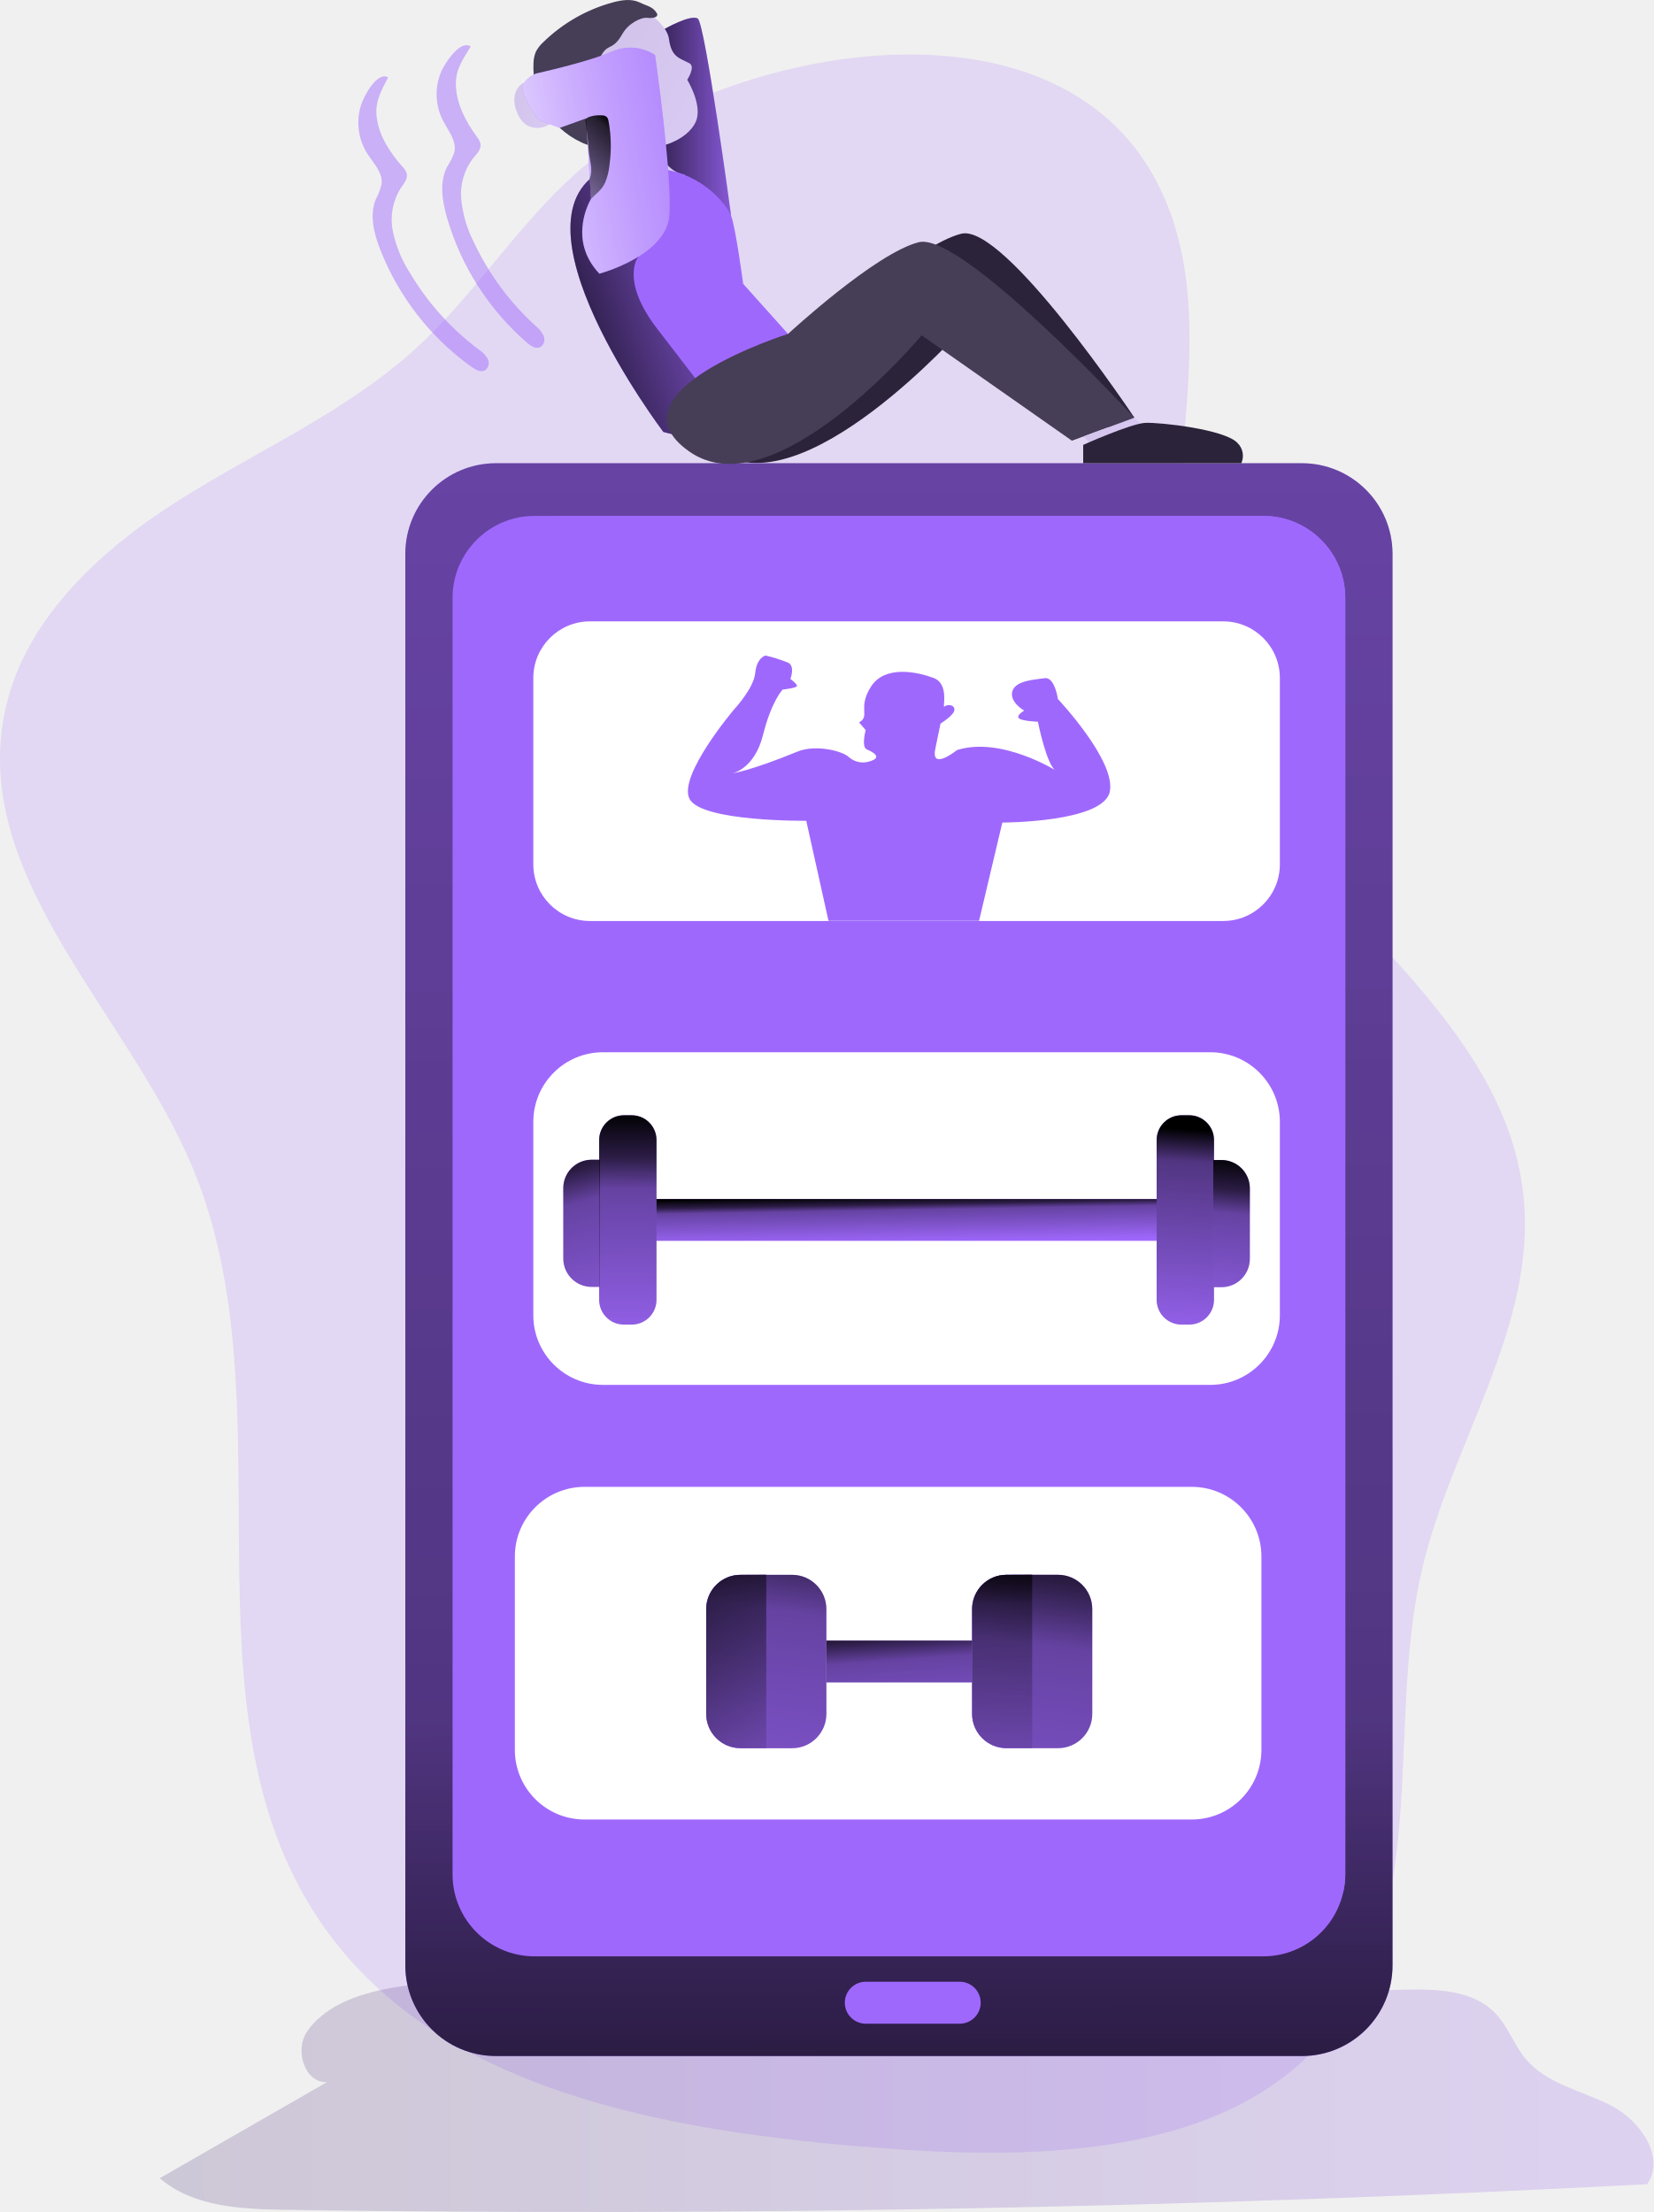
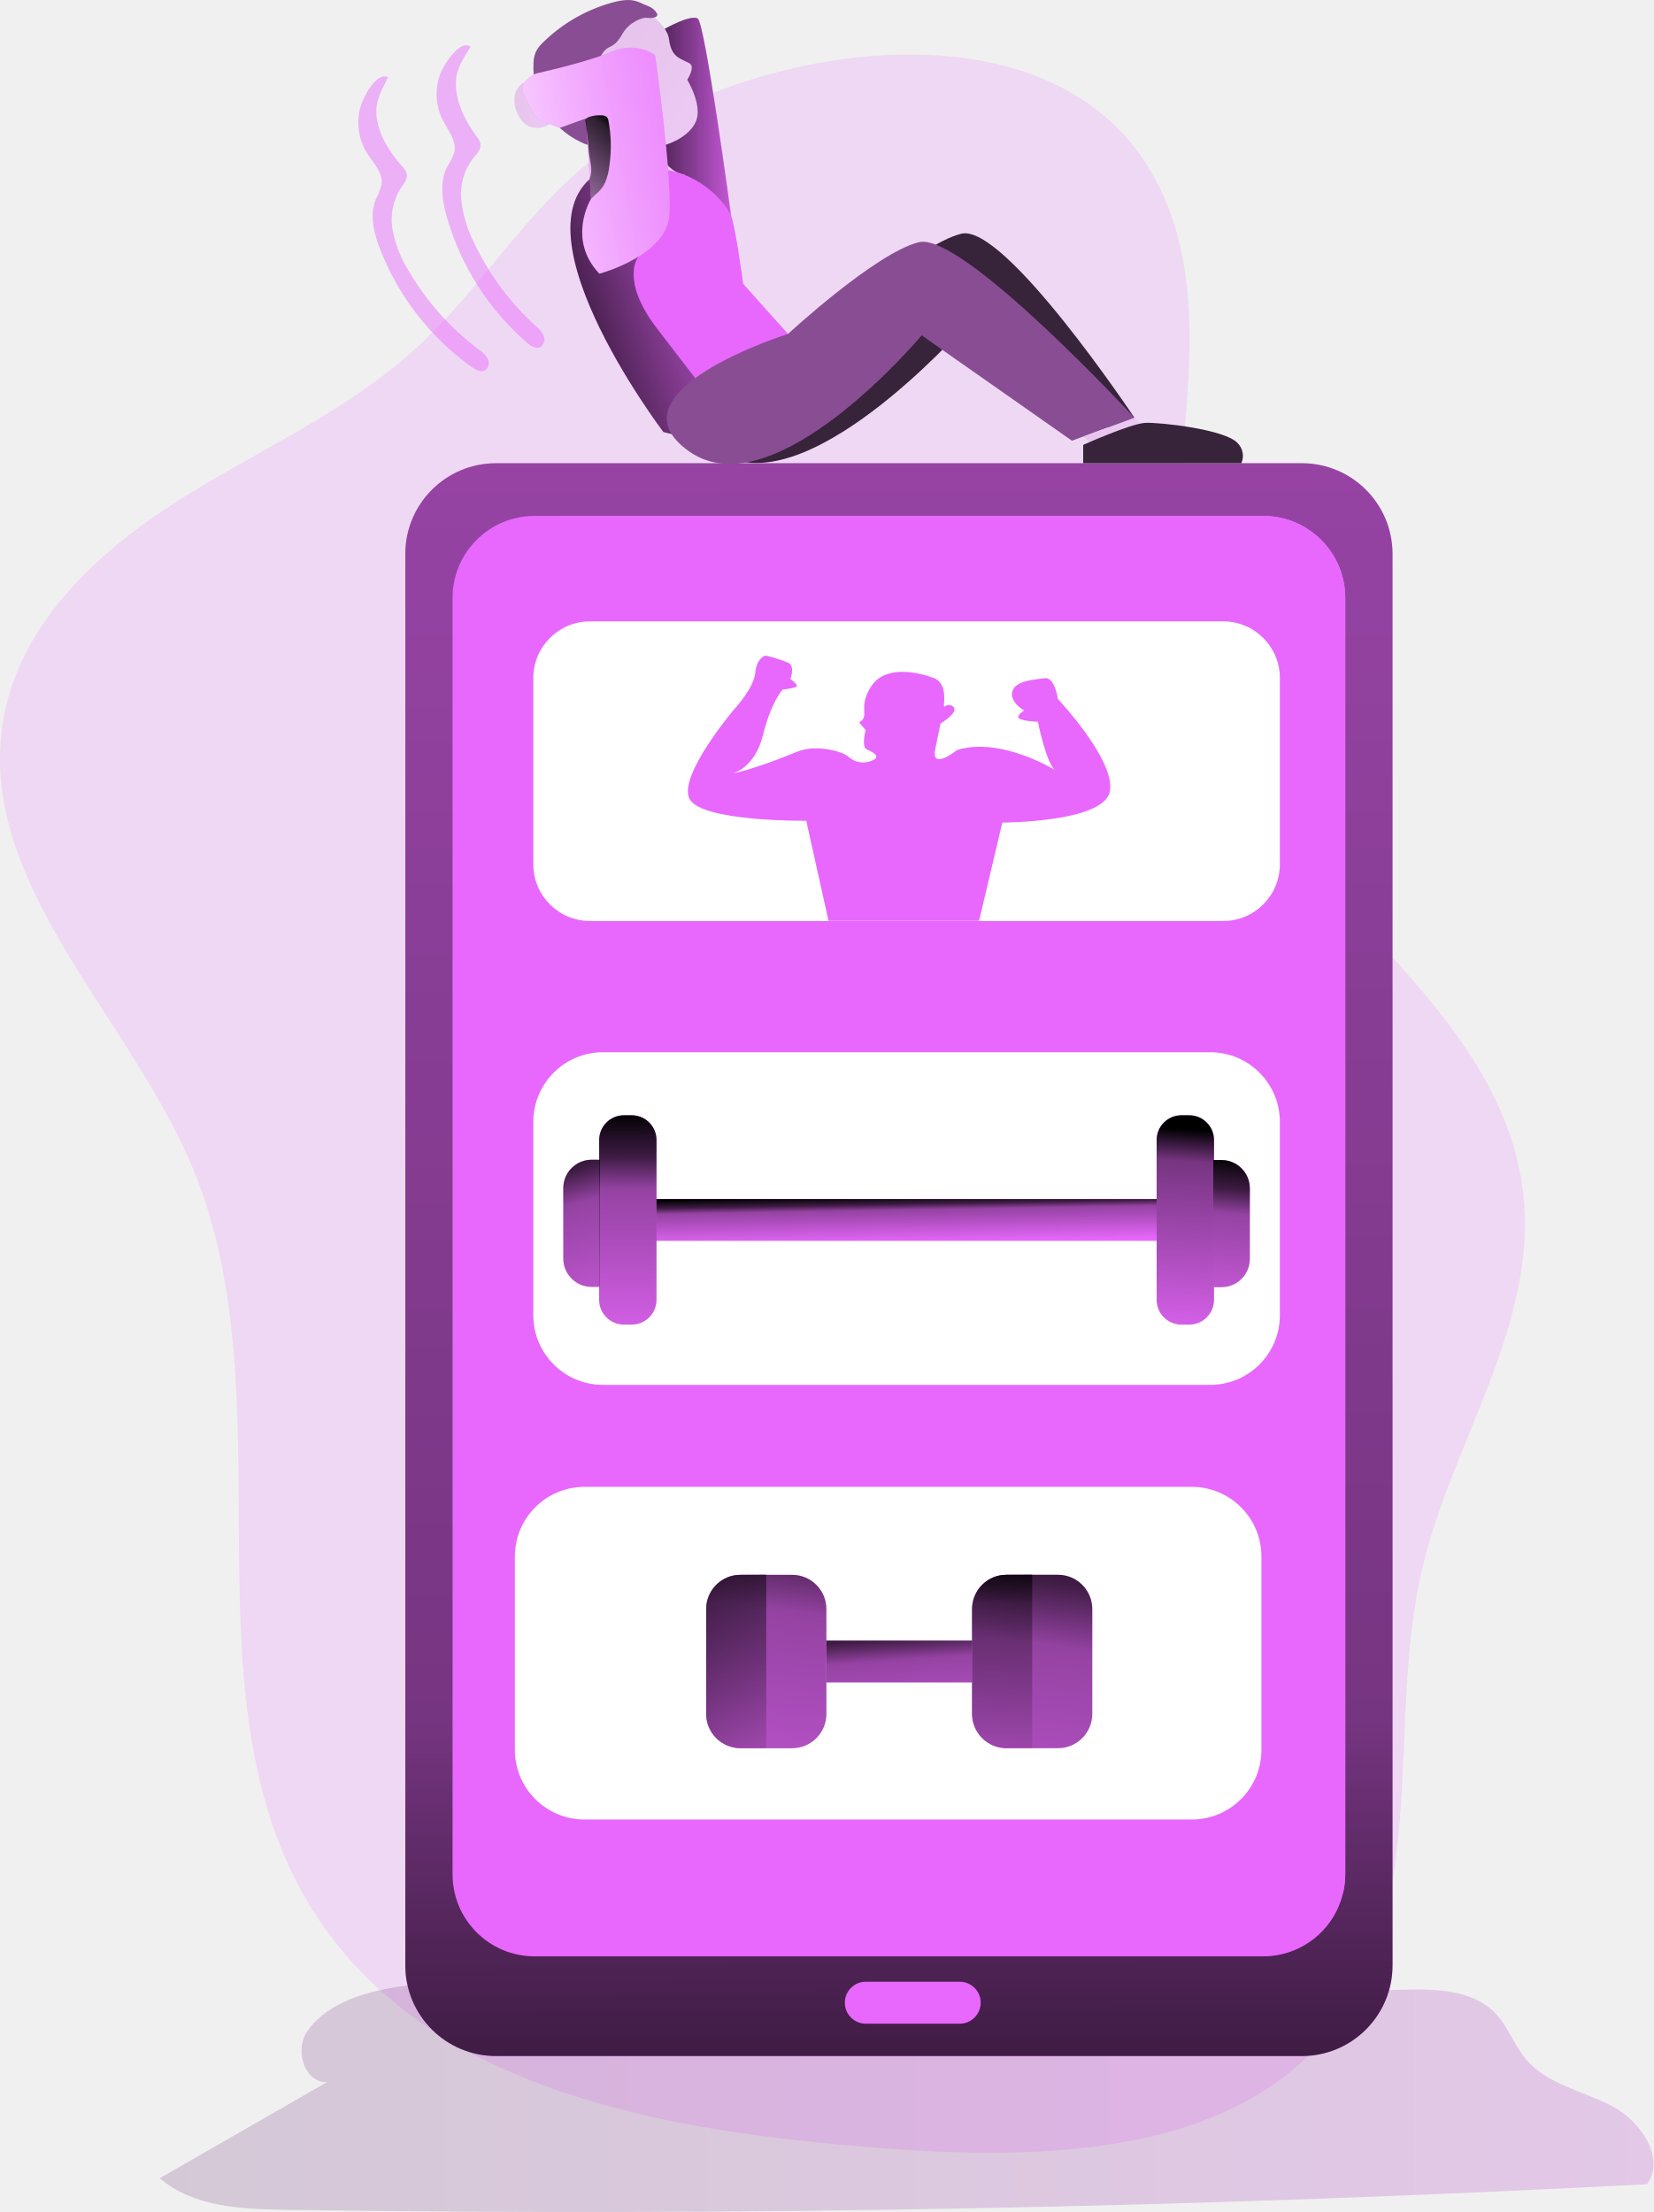
<svg xmlns="http://www.w3.org/2000/svg" xmlns:xlink="http://www.w3.org/1999/xlink" viewBox="0 0 446.16 597" id="FitnessApps">
  <defs>
    <linearGradient id="e" x1="231.64" x2="634.69" y1="565.98" y2="565.98" gradientUnits="userSpaceOnUse">
-       <stop offset="0" stop-color="#351866" class="stopColor183866 svgShape" />
-       <stop offset="1" stop-color="#894eef" class="stopColor1a7fc1 svgShape" />
+       <stop offset="0" stop-color="#5b1866" class="stopColor183866 svgShape" />
+       <stop offset="1" stop-color="#a91ac1" class="stopColor1a7fc1 svgShape" />
    </linearGradient>
    <linearGradient id="b" x1="358.29" x2="391.52" y1="31.45" y2="31.45" gradientUnits="userSpaceOnUse">
      <stop offset="0" />
      <stop offset=".08" stop-opacity=".81" />
      <stop offset="1" stop-opacity="0" />
    </linearGradient>
    <linearGradient id="c" x1="243.43" x2="239.65" y1="657.71" y2="-733.69" gradientUnits="userSpaceOnUse">
      <stop offset="0" />
      <stop offset=".14" stop-opacity=".49" />
      <stop offset="1" stop-opacity="0" />
    </linearGradient>
    <linearGradient id="a" x1="353.61" x2="377.77" y1="19.52" y2="34.07" gradientUnits="userSpaceOnUse">
-       <stop offset="0" stop-color="#d3c4ec" class="stopColorecc4d7 svgShape" />
-       <stop offset=".83" stop-color="#d8c9f2" class="stopColorf2eac9 svgShape" />
+       <stop offset="0" stop-color="#e6c4ec" class="stopColorecc4d7 svgShape" />
+       <stop offset=".83" stop-color="#ecc9f2" class="stopColorf2eac9 svgShape" />
    </linearGradient>
    <linearGradient id="f" x1="350.92" x2="373.33" y1="42.48" y2="42.48" xlink:href="#a" />
    <linearGradient id="g" x1="334.34" x2="394.08" y1="90.8" y2="70.52" xlink:href="#b" />
    <linearGradient id="h" x1="480.82" x2="499.3" y1="118.27" y2="118.27" xlink:href="#a" />
    <linearGradient id="d" x1="358.09" x2="357.73" y1="300.15" y2="371.61" gradientUnits="userSpaceOnUse">
      <stop offset="0" />
      <stop offset=".17" stop-opacity=".73" />
      <stop offset=".29" stop-opacity=".36" />
      <stop offset="1" stop-opacity="0" />
    </linearGradient>
    <linearGradient id="i" x1="509.96" x2="505.95" y1="304.83" y2="366.81" xlink:href="#c" />
    <linearGradient id="j" x1="244.52" x2="244.74" y1="322.83" y2="335.57" xlink:href="#d" />
    <linearGradient id="k" x1="150.47" x2="170.52" y1="304.46" y2="374.1" xlink:href="#d" />
    <linearGradient id="l" x1="522.14" x2="517.4" y1="312.05" y2="365.64" gradientTransform="rotate(-180 520.86 330.205)" xlink:href="#d" />
    <linearGradient id="m" x1="241.66" x2="244.99" y1="434.35" y2="481.65" xlink:href="#d" />
    <linearGradient id="n" x1="214.17" x2="194.95" y1="392.37" y2="537.98" xlink:href="#d" />
    <linearGradient id="o" x1="284.7" x2="265.48" y1="401.68" y2="547.29" xlink:href="#d" />
    <linearGradient id="p" x1="366.12" x2="409.36" y1="418.93" y2="473.25" gradientUnits="userSpaceOnUse">
      <stop offset="0" />
      <stop offset=".17" stop-opacity=".73" />
      <stop offset=".26" stop-opacity=".55" />
      <stop offset="1" stop-opacity="0" />
    </linearGradient>
    <linearGradient id="q" x1="459.59" x2="458.48" y1="412.11" y2="483.8" xlink:href="#d" />
    <linearGradient id="r" x1="327.32" x2="337.23" y1="28.48" y2="28.48" xlink:href="#a" />
    <linearGradient id="s" x1="307.63" x2="443.93" y1="51.81" y2="26.94" gradientUnits="userSpaceOnUse">
      <stop offset=".01" stop-color="#ffffff" class="stopColorffffff svgShape" />
      <stop offset=".07" stop-color="#ffffff" stop-opacity=".87" class="stopColorffffff svgShape" />
      <stop offset=".17" stop-color="#ffffff" stop-opacity=".67" class="stopColorffffff svgShape" />
      <stop offset=".27" stop-color="#ffffff" stop-opacity=".49" class="stopColorffffff svgShape" />
      <stop offset=".37" stop-color="#ffffff" stop-opacity=".34" class="stopColorffffff svgShape" />
      <stop offset=".48" stop-color="#ffffff" stop-opacity=".21" class="stopColorffffff svgShape" />
      <stop offset=".59" stop-color="#ffffff" stop-opacity=".12" class="stopColorffffff svgShape" />
      <stop offset=".7" stop-color="#ffffff" stop-opacity=".05" class="stopColorffffff svgShape" />
      <stop offset=".83" stop-color="#ffffff" stop-opacity=".01" class="stopColorffffff svgShape" />
      <stop offset=".99" stop-color="#ffffff" stop-opacity="0" class="stopColorffffff svgShape" />
    </linearGradient>
    <linearGradient id="t" x1="355.49" x2="331.59" y1="33.67" y2="61.45" xlink:href="#b" />
  </defs>
-   <path fill="#9f68fd" d="M155.47 46.71c-15.92 14.18-27.37 32.78-43.09 47.18-18.84 17.25-42.81 27.62-64.39 41.3S5.89 168 1.11 193.06c-8.42 44.2 33.35 80.32 50.76 121.81 26.85 64-4.49 145 33.91 202.83 31.29 47.08 94.95 57.62 151.31 62 44.67 3.5 97.41 2.31 123.79-33.91 24.7-33.92 13.34-81.3 22.83-122.17 7.87-33.88 30.61-65.15 27.49-99.79-5.11-56.69-74.5-87.12-90.05-141.88-12.22-43 11.57-92.56-8.77-132.39-27.91-54.72-119.01-36.63-156.91-2.85Z" opacity=".18" class="color68e1fd svgShape" />
+   <path fill="#e868fd" d="M155.47 46.71c-15.92 14.18-27.37 32.78-43.09 47.18-18.84 17.25-42.81 27.62-64.39 41.3S5.89 168 1.11 193.06c-8.42 44.2 33.35 80.32 50.76 121.81 26.85 64-4.49 145 33.91 202.83 31.29 47.08 94.95 57.62 151.31 62 44.67 3.5 97.41 2.31 123.79-33.91 24.7-33.92 13.34-81.3 22.83-122.17 7.87-33.88 30.61-65.15 27.49-99.79-5.11-56.69-74.5-87.12-90.05-141.88-12.22-43 11.57-92.56-8.77-132.39-27.91-54.72-119.01-36.63-156.91-2.85Z" opacity=".18" class="color68e1fd svgShape" />
  <path fill="url(#e)" d="M271.36 548.35c-3.39 5-.62 13.85 5.41 13.6l-45.13 25.93c9 7.76 22 8.36 33.91 8.53Q449.32 599.1 633 589.5c5-7.24-1.83-17.14-9.65-21.18s-17.28-5.78-23-12.48c-3.27-3.85-4.89-9-8.42-12.58-6.1-6.26-15.93-6.46-24.64-6.26-56.83 1.45-113.66 3.09-170.49 4.62-26.55.74-107.8-19.29-125.44 6.73Z" opacity=".19" transform="translate(-188.53)" />
-   <path fill="#2b233a" d="M224.1 87.83S247.69 66 259.39 63.08s46.71 49.64 46.71 49.64l-5.39 3.93-40.54-28.43s-43.77 49.63-66.7 33.51 30.63-33.9 30.63-33.9Z" class="color25233a svgShape" />
-   <path fill="#9f68fd" d="M179.38 7.79s6.91-3.95 8.89-2.79 9 53.1 9 53.1l-33.26-12.81Z" class="color68e1fd svgShape" />
+   <path fill="#37233a" d="M224.1 87.83S247.69 66 259.39 63.08s46.71 49.64 46.71 49.64l-5.39 3.93-40.54-28.43s-43.77 49.63-66.7 33.51 30.63-33.9 30.63-33.9Z" class="color25233a svgShape" />
+   <path fill="#e868fd" d="M179.38 7.79s6.91-3.95 8.89-2.79 9 53.1 9 53.1l-33.26-12.81Z" class="color68e1fd svgShape" />
  <path fill="url(#b)" d="M367.91 7.79s6.91-3.95 8.89-2.79 9 53.1 9 53.1l-33.26-12.81Z" transform="translate(-188.53)" />
-   <rect width="266.39" height="429.89" x="109.37" y="125.02" fill="#9f68fd" rx="24.47" class="color68e1fd svgShape" />
+   <rect width="266.39" height="429.89" x="109.37" y="125.02" fill="#e868fd" rx="24.47" class="color68e1fd svgShape" />
  <rect width="266.39" height="429.89" x="109.37" y="125.02" fill="url(#c)" rx="24.47" />
-   <path fill="#9f68fd" d="M363.01 161.37v344.47a21.44 21.44 0 0 1-.59 5A22.11 22.11 0 0 1 340.88 528H144.25a22.13 22.13 0 0 1-22.13-22.13v-344.5a22.13 22.13 0 0 1 22.13-22.13h196.63a22.13 22.13 0 0 1 22.13 22.13Z" class="color68e1fd svgShape" />
-   <path fill="#9f68fd" d="M363.01 161.37v344.47a21.44 21.44 0 0 1-.59 5l-173.55 14.74a22.14 22.14 0 0 1-23.92-20.19l-29.08-343.23a22.12 22.12 0 0 1 15.22-22.92h189.79a22.13 22.13 0 0 1 22.13 22.13Z" class="color68e1fd svgShape" />
+   <path fill="#e868fd" d="M363.01 161.37v344.47a21.44 21.44 0 0 1-.59 5A22.11 22.11 0 0 1 340.88 528H144.25a22.13 22.13 0 0 1-22.13-22.13v-344.5a22.13 22.13 0 0 1 22.13-22.13h196.63a22.13 22.13 0 0 1 22.13 22.13Z" class="color68e1fd svgShape" />
+   <path fill="#e868fd" d="M363.01 161.37v344.47a21.44 21.44 0 0 1-.59 5l-173.55 14.74a22.14 22.14 0 0 1-23.92-20.19l-29.08-343.23a22.12 22.12 0 0 1 15.22-22.92h189.79a22.13 22.13 0 0 1 22.13 22.13Z" class="color68e1fd svgShape" />
  <rect width="201.45" height="89.78" x="143.91" y="283.99" fill="#ffffff" rx="18.8" class="colorffffff svgShape" />
-   <rect width="15.48" height="56.5" x="500.64" y="301" fill="#9f68fd" rx="6.69" transform="rotate(180 414.115 329.25)" class="color68e1fd svgShape" />
+   <rect width="15.48" height="56.5" x="500.64" y="301" fill="#e868fd" rx="6.69" transform="rotate(180 414.115 329.25)" class="color68e1fd svgShape" />
  <rect width="201.45" height="89.78" x="138.93" y="401.29" fill="#ffffff" rx="18.8" class="colorffffff svgShape" />
  <path fill="url(#a)" d="M364.74 4.49s3.89 2.88 4.3 6c.65 5 2.87 5.16 5.53 6.59 1.72.92-.59 4.45-.59 4.45s3.76 6.1 2.59 10.52-9.2 10.38-23.44 7.14S336 26.74 339.42 19.85s10.37-15.77 25.32-15.36Z" transform="translate(-188.53)" />
-   <path fill="#463d56" d="M177.39 3.81c-.2-.3.78 1.33-2.92 1-1.43-.13-4.83 1.38-6.5 4.31-2.73 4.8-3.84 2.34-5.82 6s-2.41 5.65-.3 9.23c.77 1.3 1.82 2.51 2.09 4-1.15-.33-1.75-1.63-2.82-2.12a2.81 2.81 0 0 0-3.54 1.6 4.55 4.55 0 0 0 .58 4.12 12.77 12.77 0 0 0 3.07 3 14.53 14.53 0 0 1 3.14 3c.26.37.49.88.23 1.26a1.18 1.18 0 0 1-.81.39 12.53 12.53 0 0 1-7-1.22 22.38 22.38 0 0 1-12.83-21.44 8.33 8.33 0 0 1 .65-3 9.42 9.42 0 0 1 2-2.57A43.05 43.05 0 0 1 165.28.67c2.42-.66 5.09-1.09 7.35 0s3.67 1.11 4.76 3.17" class="color3f3d56 svgShape" />
+   <path fill="#894d93" d="M177.39 3.81c-.2-.3.78 1.33-2.92 1-1.43-.13-4.83 1.38-6.5 4.31-2.73 4.8-3.84 2.34-5.82 6s-2.41 5.65-.3 9.23c.77 1.3 1.82 2.51 2.09 4-1.15-.33-1.75-1.63-2.82-2.12a2.81 2.81 0 0 0-3.54 1.6 4.55 4.55 0 0 0 .58 4.12 12.77 12.77 0 0 0 3.07 3 14.53 14.53 0 0 1 3.14 3c.26.37.49.88.23 1.26a1.18 1.18 0 0 1-.81.39 12.53 12.53 0 0 1-7-1.22 22.38 22.38 0 0 1-12.83-21.44 8.33 8.33 0 0 1 .65-3 9.42 9.42 0 0 1 2-2.57A43.05 43.05 0 0 1 165.28.67c2.42-.66 5.09-1.09 7.35 0s3.67 1.11 4.76 3.17" class="color3f3d56 svgShape" />
  <path fill="url(#f)" d="m350.92 38.6 2.85 7s2.86 4.56 12.15 3.57 7.21-2.06 7.21-2.06-4.7-.26-7.84-7.92-14.37-.59-14.37-.59Z" transform="translate(-188.53)" />
-   <path fill="#9f68fd" d="M208.17 116.62c-9.23 3.23-19.63 2-25.17.89-2.48-.48-4-.93-4-.93s-44.43-58.69-15-71.29c0 0 3-1.06 14.42.32s17.61 9.74 18.81 12.49 3.31 18.51 3.31 18.51l12.1 13.51s8.91 21.88-4.47 26.5Z" class="color68e1fd svgShape" />
+   <path fill="#e868fd" d="M208.17 116.62c-9.23 3.23-19.63 2-25.17.89-2.48-.48-4-.93-4-.93s-44.43-58.69-15-71.29c0 0 3-1.06 14.42.32s17.61 9.74 18.81 12.49 3.31 18.51 3.31 18.51l12.1 13.51s8.91 21.88-4.47 26.5Z" class="color68e1fd svgShape" />
  <path fill="url(#g)" d="m376.13 102.06-4.6 15.45c-2.48-.48-4-.93-4-.93s-44.43-58.69-15-71.29l8.24 24s-5.06 6.25 5.15 19.51Z" transform="translate(-188.53)" />
-   <path fill="#463d56" d="M212.65 90.12s23.59-21.83 35.28-24.75 58.17 47.35 58.17 47.35l-16.85 6.22-40.54-28.43s-39.74 47.49-62.7 31.36 26.64-31.75 26.64-31.75Z" class="color3f3d56 svgShape" />
+   <path fill="#894d93" d="M212.65 90.12s23.59-21.83 35.28-24.75 58.17 47.35 58.17 47.35l-16.85 6.22-40.54-28.43s-39.74 47.49-62.7 31.36 26.64-31.75 26.64-31.75Z" class="color3f3d56 svgShape" />
  <path fill="url(#h)" d="m480.82 117.81 5.43 5s11.11 2.82 12.76-.93-4.38-9.15-4.38-9.15Z" transform="translate(-188.53)" />
-   <path fill="#2b233a" d="M292.29 120.07s12.83-5.74 16.73-5.94 21.63 1.75 24.94 5.46a4.85 4.85 0 0 1 1 5.43h-42.67Z" class="color25233a svgShape" />
+   <path fill="#37233a" d="M292.29 120.07s12.83-5.74 16.73-5.94 21.63 1.75 24.94 5.46a4.85 4.85 0 0 1 1 5.43h-42.67Z" class="color25233a svgShape" />
  <rect width="201.45" height="80.87" x="143.91" y="167.7" fill="#ffffff" rx="15.3" class="colorffffff svgShape" />
-   <path fill="#9f68fd" d="M173.38 323.61H315.1v11.29H173.38zM159.66 313h2.22v34.33h-2.22a7.66 7.66 0 0 1-7.66-7.66v-19a7.66 7.66 0 0 1 7.66-7.67Z" class="color68e1fd svgShape" />
-   <rect width="15.48" height="56.5" x="161.67" y="301" fill="#9f68fd" rx="6.69" class="color68e1fd svgShape" />
+   <path fill="#e868fd" d="M173.38 323.61H315.1v11.29H173.38zM159.66 313h2.22v34.33h-2.22a7.66 7.66 0 0 1-7.66-7.66v-19a7.66 7.66 0 0 1 7.66-7.67Z" class="color68e1fd svgShape" />
+   <rect width="15.48" height="56.5" x="161.67" y="301" fill="#e868fd" rx="6.69" class="color68e1fd svgShape" />
  <path fill="url(#d)" d="M365.68 307.7v43.11a6.69 6.69 0 0 1-6.68 6.69h-2.1a6.69 6.69 0 0 1-6.69-6.69V307.7a6.69 6.69 0 0 1 6.69-6.7h2.1a6.69 6.69 0 0 1 6.68 6.7Z" transform="translate(-188.53)" />
  <path fill="url(#i)" d="M516.12 307.7v43.11a6.7 6.7 0 0 1-6.69 6.69h-2.09a6.7 6.7 0 0 1-6.7-6.69V307.7a6.7 6.7 0 0 1 6.7-6.7h2.09a6.7 6.7 0 0 1 6.69 6.7Z" transform="translate(-188.53)" />
-   <path fill="#9f68fd" d="M329.6 347.41h-2.22v-34.33h2.22a7.66 7.66 0 0 1 7.66 7.66v19a7.66 7.66 0 0 1-7.66 7.67Z" class="color68e1fd svgShape" />
+   <path fill="#e868fd" d="M329.6 347.41h-2.22v-34.33h2.22a7.66 7.66 0 0 1 7.66 7.66v19a7.66 7.66 0 0 1-7.66 7.67Z" class="color68e1fd svgShape" />
  <path fill="url(#j)" d="M177.15 323.61h134.96v11.28H177.15z" />
  <path fill="url(#k)" d="M159.66 313h2.22v34.33h-2.22a7.66 7.66 0 0 1-7.66-7.66v-19a7.66 7.66 0 0 1 7.66-7.67Z" />
  <path fill="url(#l)" d="M523.58 313h2.22v34.33h-2.22a7.66 7.66 0 0 1-7.66-7.66v-19a7.66 7.66 0 0 1 7.66-7.67Z" transform="rotate(180 426.59 330.205)" />
-   <path fill="#9f68fd" d="M222.99 442.78h39.33v11.29h-39.33z" class="color68e1fd svgShape" />
-   <rect width="32.43" height="46.8" x="190.56" y="425.03" fill="#9f68fd" rx="9.26" class="color68e1fd svgShape" />
-   <rect width="32.43" height="46.8" x="262.31" y="425.02" fill="#9f68fd" rx="9.26" class="color68e1fd svgShape" />
-   <path fill="#9f68fd" d="M206.77 425v46.79h-6.95a9.25 9.25 0 0 1-9.26-9.26v-28.24a9.25 9.25 0 0 1 9.26-9.26ZM278.53 425v46.79h-6.95a9.25 9.25 0 0 1-9.26-9.26v-28.24a9.25 9.25 0 0 1 9.26-9.26Z" class="color68e1fd svgShape" />
+   <path fill="#e868fd" d="M222.99 442.78h39.33v11.29h-39.33z" class="color68e1fd svgShape" />
+   <rect width="32.43" height="46.8" x="190.56" y="425.03" fill="#e868fd" rx="9.26" class="color68e1fd svgShape" />
+   <rect width="32.43" height="46.8" x="262.31" y="425.02" fill="#e868fd" rx="9.26" class="color68e1fd svgShape" />
+   <path fill="#e868fd" d="M206.77 425v46.79h-6.95a9.25 9.25 0 0 1-9.26-9.26v-28.24a9.25 9.25 0 0 1 9.26-9.26ZM278.53 425v46.79h-6.95a9.25 9.25 0 0 1-9.26-9.26v-28.24a9.25 9.25 0 0 1 9.26-9.26Z" class="color68e1fd svgShape" />
  <path fill="url(#m)" d="M222.99 442.78h39.33v11.29h-39.33z" />
  <rect width="32.43" height="46.8" x="190.56" y="425.03" fill="url(#n)" rx="9.26" />
  <rect width="32.43" height="46.8" x="262.31" y="425.02" fill="url(#o)" rx="9.26" />
  <path fill="url(#p)" d="M395.3 425v46.79h-6.95a9.25 9.25 0 0 1-9.26-9.26v-28.24a9.25 9.25 0 0 1 9.26-9.26Z" transform="translate(-188.53)" />
  <path fill="url(#q)" d="M467.06 425v46.79h-6.95a9.25 9.25 0 0 1-9.26-9.26v-28.24a9.25 9.25 0 0 1 9.26-9.26Z" transform="translate(-188.53)" />
  <path fill="url(#r)" d="M327.44 25.68a8.2 8.2 0 0 0 .67 4.77 7 7 0 0 0 2.57 3.34 5.9 5.9 0 0 0 6.05-.2 1 1 0 0 0 .46-.44c.14-.35-.11-.73-.34-1l-2.91-3.74c-1.34-1.72-2.24-3.57-3.42-5.35-.62-.95-1-.72-1.83.14a5.16 5.16 0 0 0-1.25 2.48Z" transform="translate(-188.53)" />
-   <path fill="#9f68fd" d="M180.63 58.1c-.79 10.95-18.88 15.76-18.88 15.76-8.88-9.35-2.28-20.14-2.28-20.14v-.16l-.33-5.39-.77-12.77-.2-3.35v-.11l-7.12 2.56s-4.82-1.69-5.64-2.21-2.56-3.38-4.12-6.93 3.35-5.51 3.35-5.51 14.31-3.15 20.61-6a12.18 12.18 0 0 1 11.52 1s4.64 32.32 3.86 43.25Z" class="color68e1fd svgShape" />
+   <path fill="#e868fd" d="M180.63 58.1c-.79 10.95-18.88 15.76-18.88 15.76-8.88-9.35-2.28-20.14-2.28-20.14v-.16l-.33-5.39-.77-12.77-.2-3.35v-.11l-7.12 2.56s-4.82-1.69-5.64-2.21-2.56-3.38-4.12-6.93 3.35-5.51 3.35-5.51 14.31-3.15 20.61-6a12.18 12.18 0 0 1 11.52 1s4.64 32.32 3.86 43.25Z" class="color68e1fd svgShape" />
  <path fill="url(#s)" d="M369.16 58.1c-.79 10.95-18.88 15.76-18.88 15.76-8.88-9.35-2.28-20.14-2.28-20.14v-.16l-.33-5.39-.77-12.77-.2-3.35v-.11l-7.12 2.56s-4.82-1.69-5.64-2.21-2.56-3.38-4.12-6.93 3.35-5.51 3.35-5.51 14.31-3.15 20.61-6a12.18 12.18 0 0 1 11.52 1s4.64 32.32 3.86 43.25Z" transform="translate(-188.53)" />
  <path fill="url(#t)" d="M353 44.46a16.43 16.43 0 0 1-1.16 4.76c-.95 2.12-2.25 2.84-3.87 4.5.15-.25.12-.27 0-.16l-.33-5.39a1.54 1.54 0 0 1 .08-.19c.9-2.22-.14-4.8-.31-7.2-.14-1.79-.32-3.58-.53-5.38l-.21-1.62c-.13-1-.32-1.37 0-1.73a2.57 2.57 0 0 1 .72-.45 8.16 8.16 0 0 1 3.4-.47 2 2 0 0 1 1.56.53 2.18 2.18 0 0 1 .38 1 36.56 36.56 0 0 1 .27 11.8Z" transform="translate(-188.53)" />
-   <path fill="#9f68fd" d="M123.01 22.87c.12 5.13 2.64 9.9 5.66 14.05a4.36 4.36 0 0 1 1 2c.18 1.42-1 2.59-1.93 3.69a15.87 15.87 0 0 0-3.27 11.29 32.88 32.88 0 0 0 3.41 11.51 71.72 71.72 0 0 0 16.59 22.49 7.65 7.65 0 0 1 2.22 2.72 2.45 2.45 0 0 1-.92 3.08c-1.2.56-2.54-.32-3.54-1.18a70.69 70.69 0 0 1-21.64-33.87c-1.28-4.49-2.06-9.51.08-13.66a17 17 0 0 0 1.94-3.91c.68-3.06-1.7-5.85-3.13-8.64a15.63 15.63 0 0 1-.37-13.25c1-2.16 5-8.52 7.91-6.65-2 3.35-4.1 6.05-4.01 10.33ZM101.63 31.52c.59 5.09 3.55 9.61 6.95 13.45a4.74 4.74 0 0 1 1.19 1.89c.31 1.4-.77 2.67-1.59 3.85a15.88 15.88 0 0 0-2.2 11.56 32.73 32.73 0 0 0 4.49 11.14 71.63 71.63 0 0 0 18.63 20.86 7.73 7.73 0 0 1 2.47 2.49 2.46 2.46 0 0 1-.64 3.16c-1.13.67-2.56-.09-3.63-.85a70.67 70.67 0 0 1-24.7-31.71c-1.69-4.35-2.94-9.27-1.19-13.6a16.68 16.68 0 0 0 1.56-4.07c.39-3.12-2.23-5.67-3.91-8.32a15.63 15.63 0 0 1-1.59-13.15c.76-2.25 4.19-8.95 7.26-7.36-1.75 3.52-3.59 6.41-3.1 10.66Z" opacity=".47" class="color68e1fd svgShape" />
-   <path fill="#9f68fd" d="M198.13 191.41s-15.21 17.92-12.08 24.17 31.51 5.94 31.51 5.94l6 27h40.63l6.28-26.52s27.29 0 29-8.34-14-25-14-25-.84-6-3.55-5.62-7.91.62-8.75 3.54 3.21 5.21 3.21 5.21-2.12 1.17-1.5 2 5.18 1 5.18 1 2.5 12.42 5 13.25c0 0-14.87-9.36-26.81-5.61 0 0-6.95 5.61-5.91-.07.3-1.64 1.46-7.08 1.46-7.08s3.75-2.29 3.75-3.75-2.08-1.46-2.71-.83 1.46-6.09-2.92-7.73-13.12-3.52-16.87 2.31-.11 8-3.23 9.69l1.77 2.08s-1.23 4.55.31 5.21c4.07 1.75 2.55 2.77.42 3.33a5.74 5.74 0 0 1-5.33-1.32c-1.74-1.6-8.93-3.42-13.8-1.42-12.64 5.19-17.54 5.87-17.54 5.87s5.94-1.15 8.23-10.32 5.31-12.29 5.31-12.29 3.86-.41 3.86-1-1.77-1.87-1.77-1.87 1.35-3.41-.59-4.38a38.44 38.44 0 0 0-6.12-1.94s-2.38.55-2.78 4.72-5.66 9.77-5.66 9.77ZM258.97 546.18h-25.34a5.66 5.66 0 0 1-5.66-5.67 5.66 5.66 0 0 1 5.66-5.66h25.34a5.66 5.66 0 0 1 5.66 5.66 5.66 5.66 0 0 1-5.66 5.67Z" class="color68e1fd svgShape" />
+   <path fill="#e868fd" d="M123.01 22.87c.12 5.13 2.64 9.9 5.66 14.05a4.36 4.36 0 0 1 1 2c.18 1.42-1 2.59-1.93 3.69a15.87 15.87 0 0 0-3.27 11.29 32.88 32.88 0 0 0 3.41 11.51 71.72 71.72 0 0 0 16.59 22.49 7.65 7.65 0 0 1 2.22 2.72 2.45 2.45 0 0 1-.92 3.08c-1.2.56-2.54-.32-3.54-1.18a70.69 70.69 0 0 1-21.64-33.87c-1.28-4.49-2.06-9.51.08-13.66a17 17 0 0 0 1.94-3.91c.68-3.06-1.7-5.85-3.13-8.64a15.63 15.63 0 0 1-.37-13.25c1-2.16 5-8.52 7.91-6.65-2 3.35-4.1 6.05-4.01 10.33ZM101.63 31.52c.59 5.09 3.55 9.61 6.95 13.45a4.74 4.74 0 0 1 1.19 1.89c.31 1.4-.77 2.67-1.59 3.85a15.88 15.88 0 0 0-2.2 11.56 32.73 32.73 0 0 0 4.49 11.14 71.63 71.63 0 0 0 18.63 20.86 7.73 7.73 0 0 1 2.47 2.49 2.46 2.46 0 0 1-.64 3.16c-1.13.67-2.56-.09-3.63-.85a70.67 70.67 0 0 1-24.7-31.71c-1.69-4.35-2.94-9.27-1.19-13.6a16.68 16.68 0 0 0 1.56-4.07c.39-3.12-2.23-5.67-3.91-8.32a15.63 15.63 0 0 1-1.59-13.15c.76-2.25 4.19-8.95 7.26-7.36-1.75 3.52-3.59 6.41-3.1 10.66Z" opacity=".47" class="color68e1fd svgShape" />
+   <path fill="#e868fd" d="M198.13 191.41s-15.21 17.92-12.08 24.17 31.51 5.94 31.51 5.94l6 27h40.63l6.28-26.52s27.29 0 29-8.34-14-25-14-25-.84-6-3.55-5.62-7.91.62-8.75 3.54 3.21 5.21 3.21 5.21-2.12 1.17-1.5 2 5.18 1 5.18 1 2.5 12.42 5 13.25c0 0-14.87-9.36-26.81-5.61 0 0-6.95 5.61-5.91-.07.3-1.64 1.46-7.08 1.46-7.08s3.75-2.29 3.75-3.75-2.08-1.46-2.71-.83 1.46-6.09-2.92-7.73-13.12-3.52-16.87 2.31-.11 8-3.23 9.69l1.77 2.08s-1.23 4.55.31 5.21c4.07 1.75 2.55 2.77.42 3.33a5.74 5.74 0 0 1-5.33-1.32c-1.74-1.6-8.93-3.42-13.8-1.42-12.64 5.19-17.54 5.87-17.54 5.87s5.94-1.15 8.23-10.32 5.31-12.29 5.31-12.29 3.86-.41 3.86-1-1.77-1.87-1.77-1.87 1.35-3.41-.59-4.38a38.44 38.44 0 0 0-6.12-1.94s-2.38.55-2.78 4.72-5.66 9.77-5.66 9.77ZM258.97 546.18h-25.34a5.66 5.66 0 0 1-5.66-5.67 5.66 5.66 0 0 1 5.66-5.66h25.34a5.66 5.66 0 0 1 5.66 5.66 5.66 5.66 0 0 1-5.66 5.67Z" class="color68e1fd svgShape" />
</svg>
